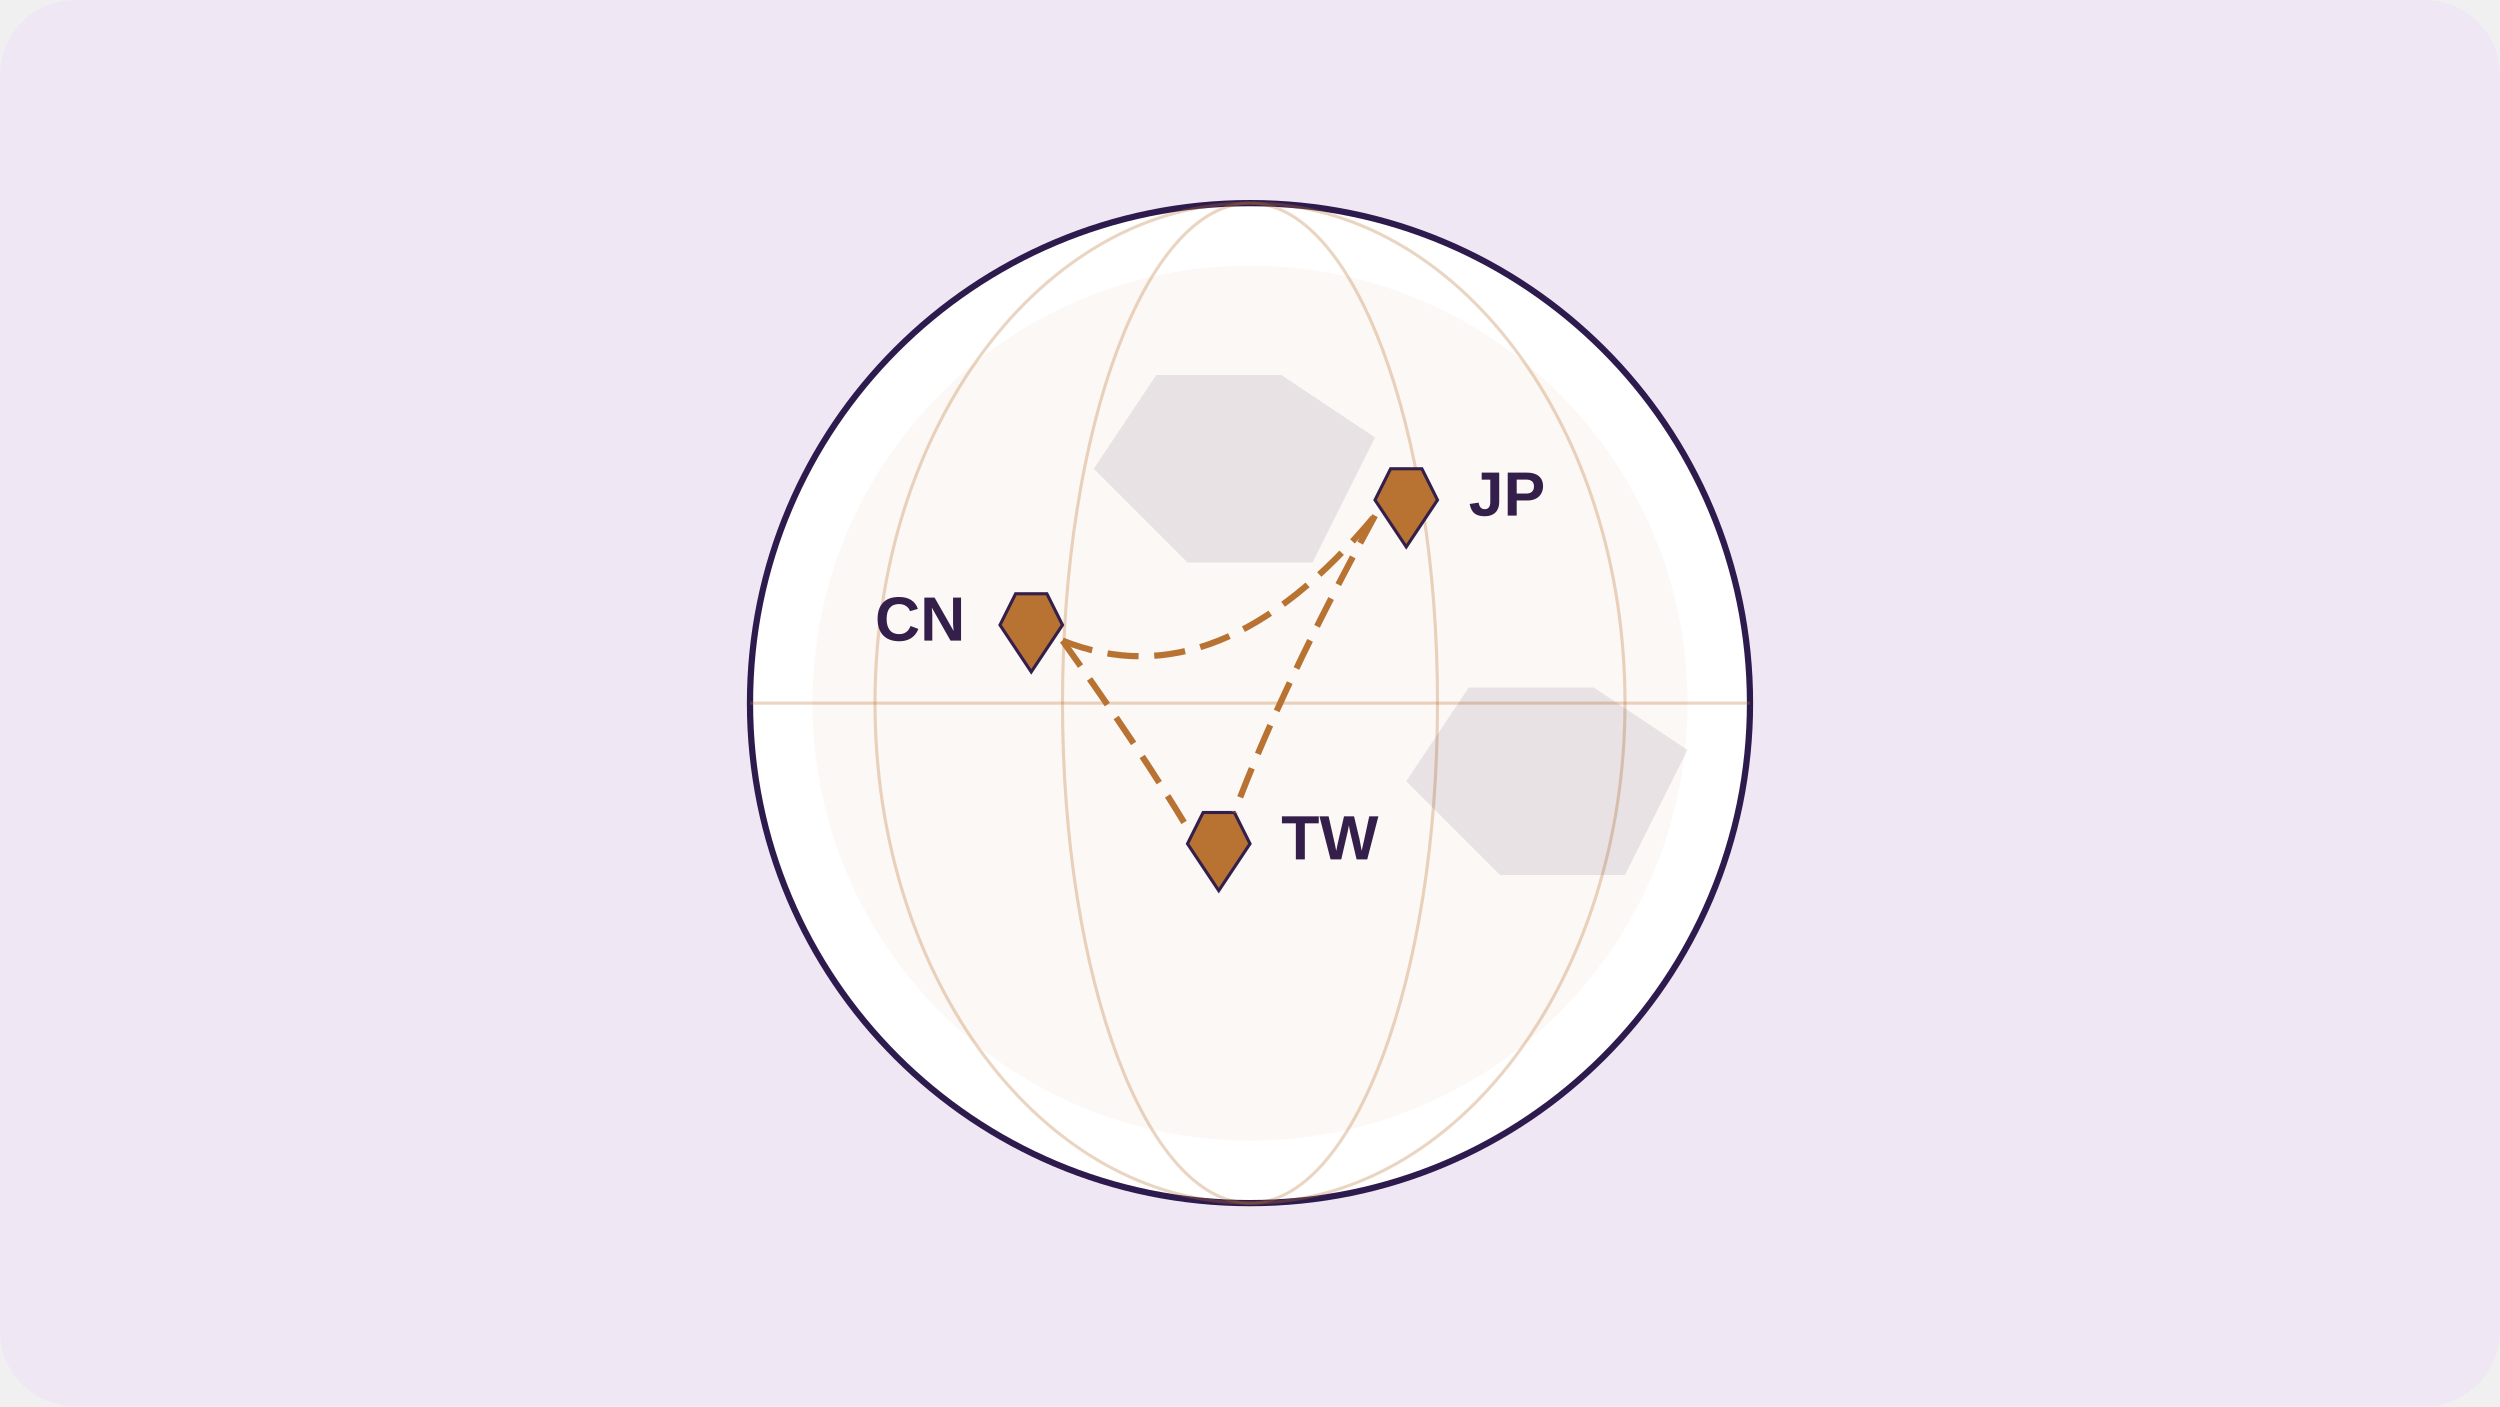
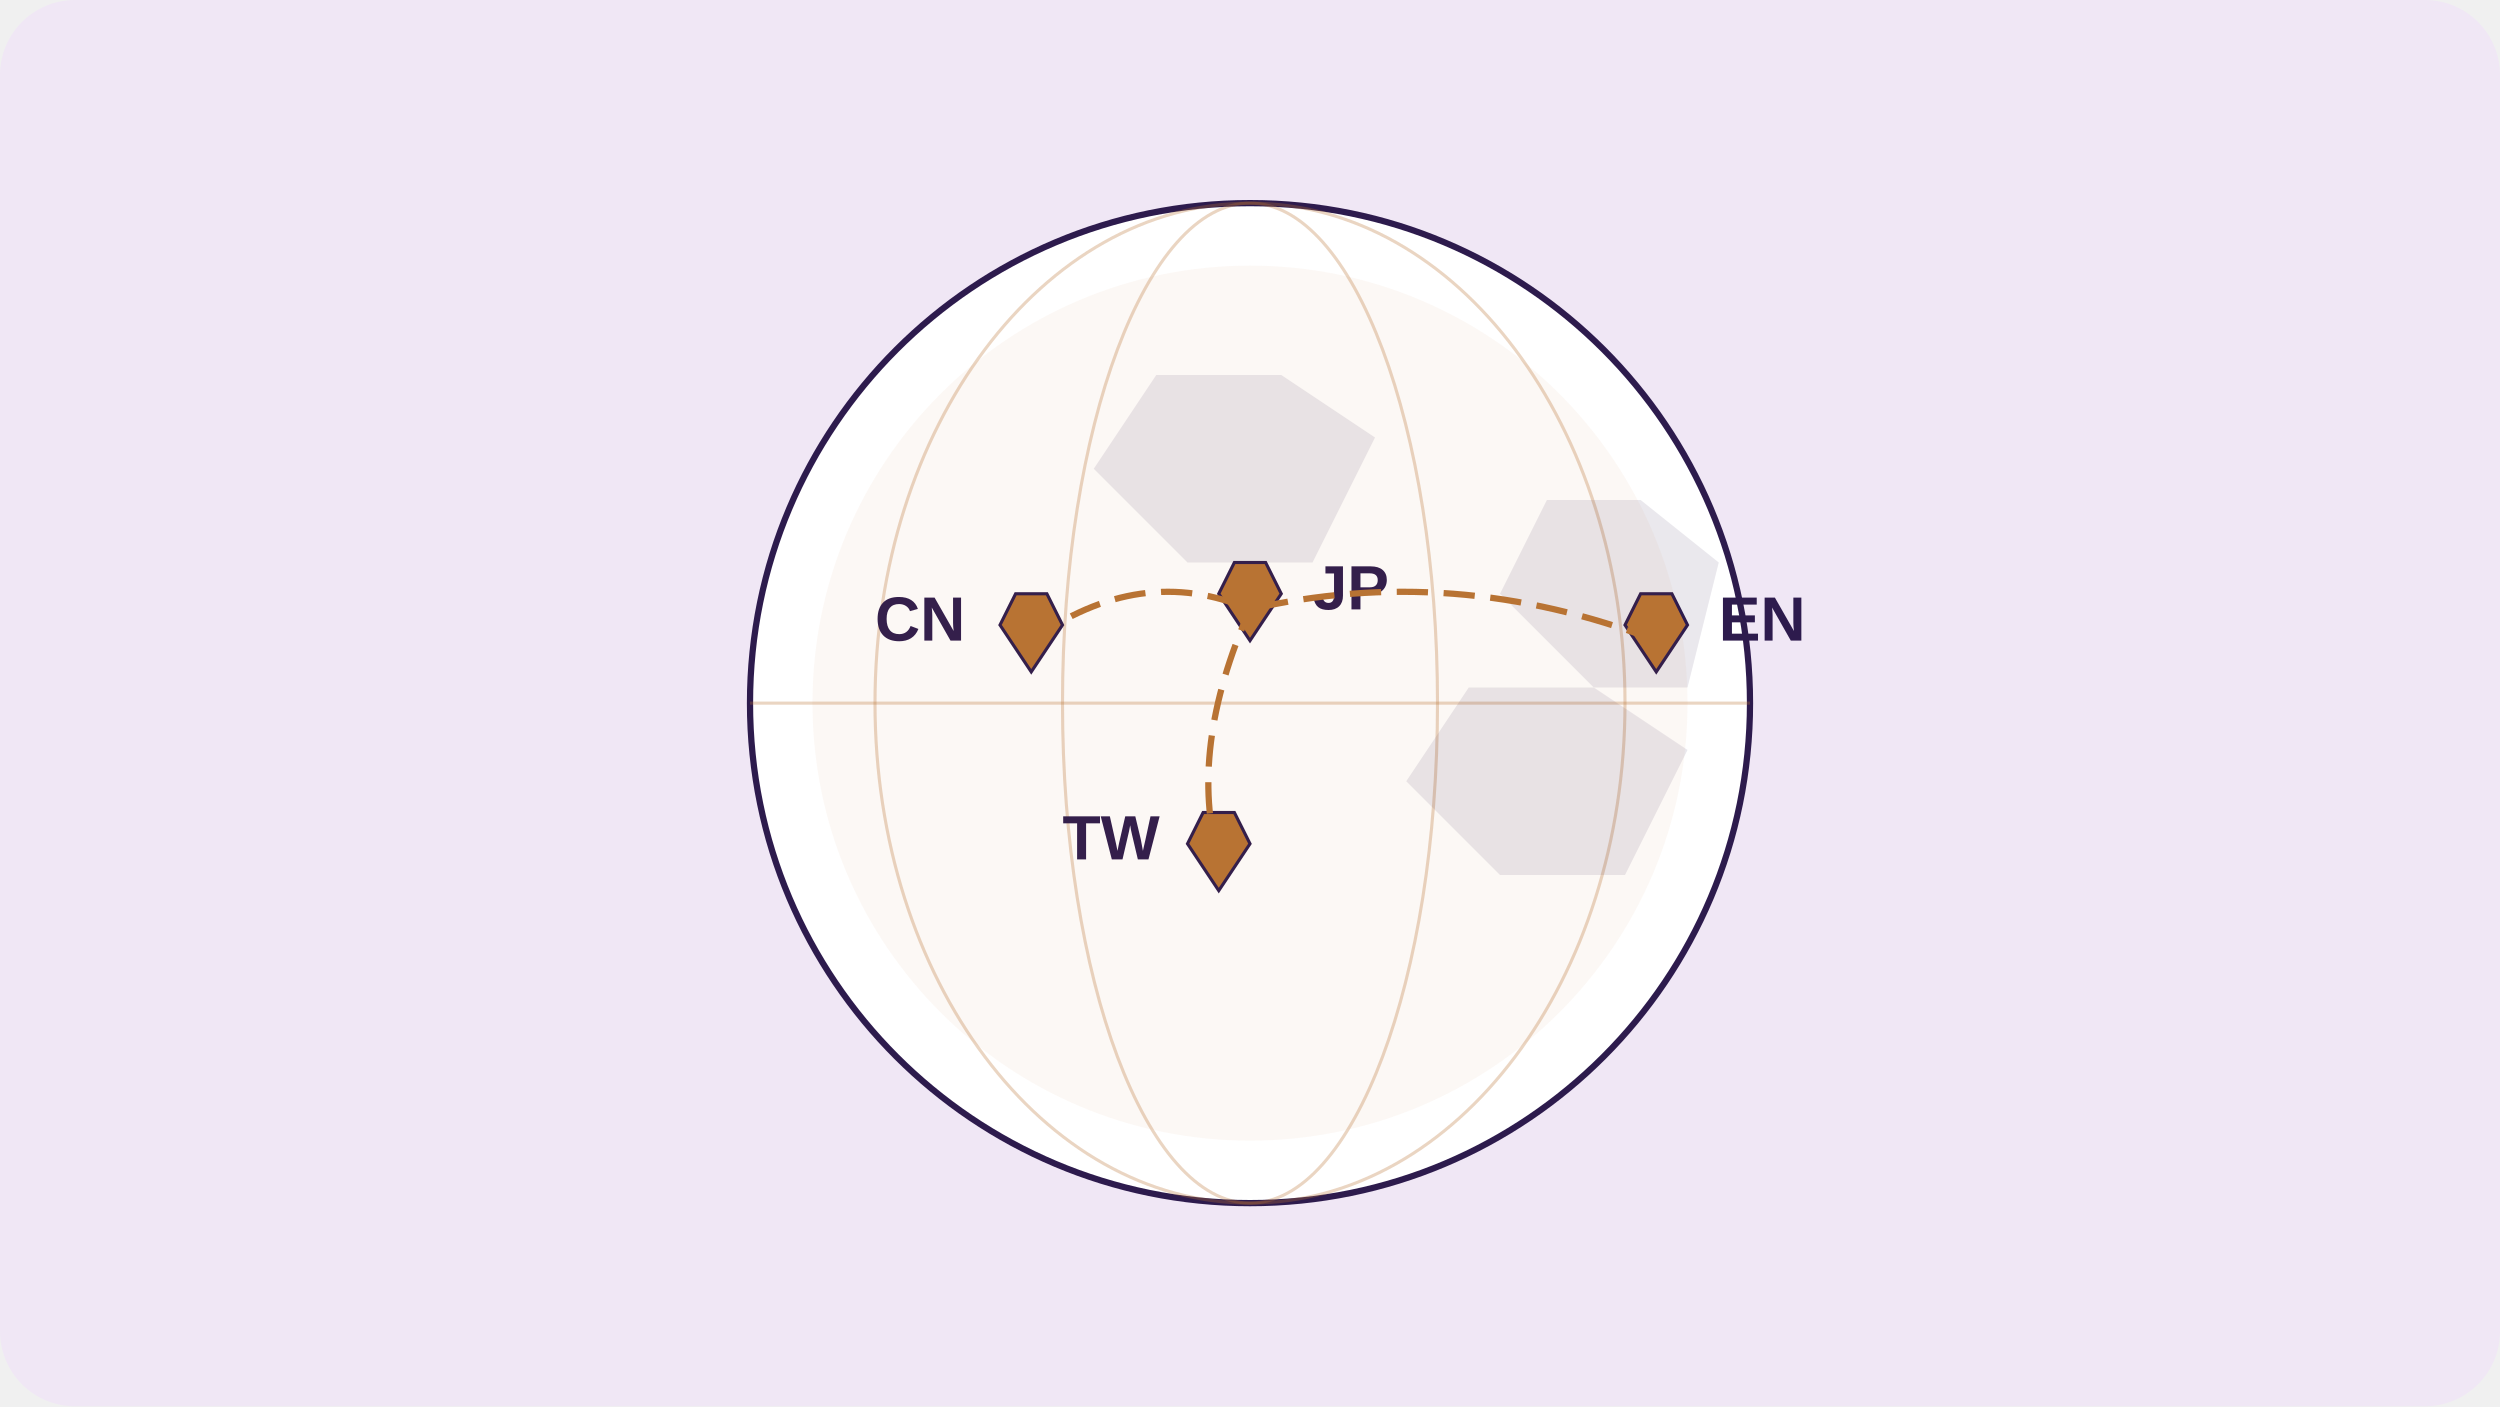
<svg xmlns="http://www.w3.org/2000/svg" width="800" height="450" viewBox="0 0 800 450" fill="none">
  <rect width="800" height="450" rx="24" fill="#F0E7F5" />
  <circle cx="400" cy="225" r="160" fill="white" stroke="#2D1B4D" stroke-width="2" />
  <ellipse cx="400" cy="225" rx="60" ry="160" fill="transparent" stroke="#B87333" stroke-width="1" stroke-opacity="0.3" />
  <ellipse cx="400" cy="225" rx="120" ry="160" fill="transparent" stroke="#B87333" stroke-width="1" stroke-opacity="0.3" />
  <line x1="240" y1="225" x2="560" y2="225" stroke="#B87333" stroke-width="1" stroke-opacity="0.3" />
+   <path d="M480 190L510 220H540L550 180L525 160H495L480 190Z" fill="#2D1B4D" fill-opacity="0.1" />
  <path d="M350 150L380 180H420L440 140L410 120H370L350 150Z" fill="#2D1B4D" fill-opacity="0.1" />
  <path d="M450 250L480 280H520L540 240L510 220H470L450 250Z" fill="#2D1B4D" fill-opacity="0.1" />
-   <path d="M440 160L445 150H455L460 160L450 175L440 160Z" fill="#B87333" stroke="#2D1B4D" stroke-width="1" />
-   <text x="470" y="165" font-family="Arial, sans-serif" font-weight="bold" font-size="20" fill="#2D1B4D">JP</text>
+   <path d="M520 200L525 190H535L540 200L530 215L520 200Z" fill="#B87333" stroke="#2D1B4D" stroke-width="1" />
+   <text x="550" y="205" font-family="Arial, sans-serif" font-weight="bold" font-size="20" fill="#2D1B4D">EN</text>
+   <path d="M390 190L395 180H405L410 190L400 205L390 190Z" fill="#B87333" stroke="#2D1B4D" stroke-width="1" />
+   <text x="420" y="195" font-family="Arial, sans-serif" font-weight="bold" font-size="20" fill="#2D1B4D">JP</text>
  <path d="M320 200L325 190H335L340 200L330 215L320 200Z" fill="#B87333" stroke="#2D1B4D" stroke-width="1" />
  <text x="280" y="205" font-family="Arial, sans-serif" font-weight="bold" font-size="20" fill="#2D1B4D">CN</text>
  <path d="M380 270L385 260H395L400 270L390 285L380 270Z" fill="#B87333" stroke="#2D1B4D" stroke-width="1" />
-   <text x="410" y="275" font-family="Arial, sans-serif" font-weight="bold" font-size="20" fill="#2D1B4D">TW</text>
-   <path d="M340 205Q390 225 440 165" stroke="#B87333" stroke-width="2" stroke-dasharray="10 5">
+   <text x="340" y="275" font-family="Arial, sans-serif" font-weight="bold" font-size="20" fill="#2D1B4D">TW</text>
+   <path d="M530 205Q465 180 400 195" stroke="#B87333" stroke-width="2" stroke-dasharray="10 5">
+     <animate attributeName="stroke-dashoffset" from="100" to="0" dur="5s" repeatCount="indefinite" />
+   </path>
+   <path d="M330 205Q365 180 400 195" stroke="#B87333" stroke-width="2" stroke-dasharray="10 5">
    <animate attributeName="stroke-dashoffset" from="100" to="0" dur="3s" repeatCount="indefinite" />
  </path>
-   <path d="M340 205Q365 240 380 265" stroke="#B87333" stroke-width="2" stroke-dasharray="10 5">
-     <animate attributeName="stroke-dashoffset" from="100" to="0" dur="3.5s" repeatCount="indefinite" />
-   </path>
-   <path d="M440 165Q410 220 395 260" stroke="#B87333" stroke-width="2" stroke-dasharray="10 5">
+   <path d="M390 275Q380 240 400 195" stroke="#B87333" stroke-width="2" stroke-dasharray="10 5">
    <animate attributeName="stroke-dashoffset" from="100" to="0" dur="4s" repeatCount="indefinite" />
  </path>
  <circle cx="400" cy="225" r="140" fill="#B87333" fill-opacity="0.05">
    <animate attributeName="r" values="140;150;140" dur="4s" repeatCount="indefinite" />
  </circle>
</svg>
